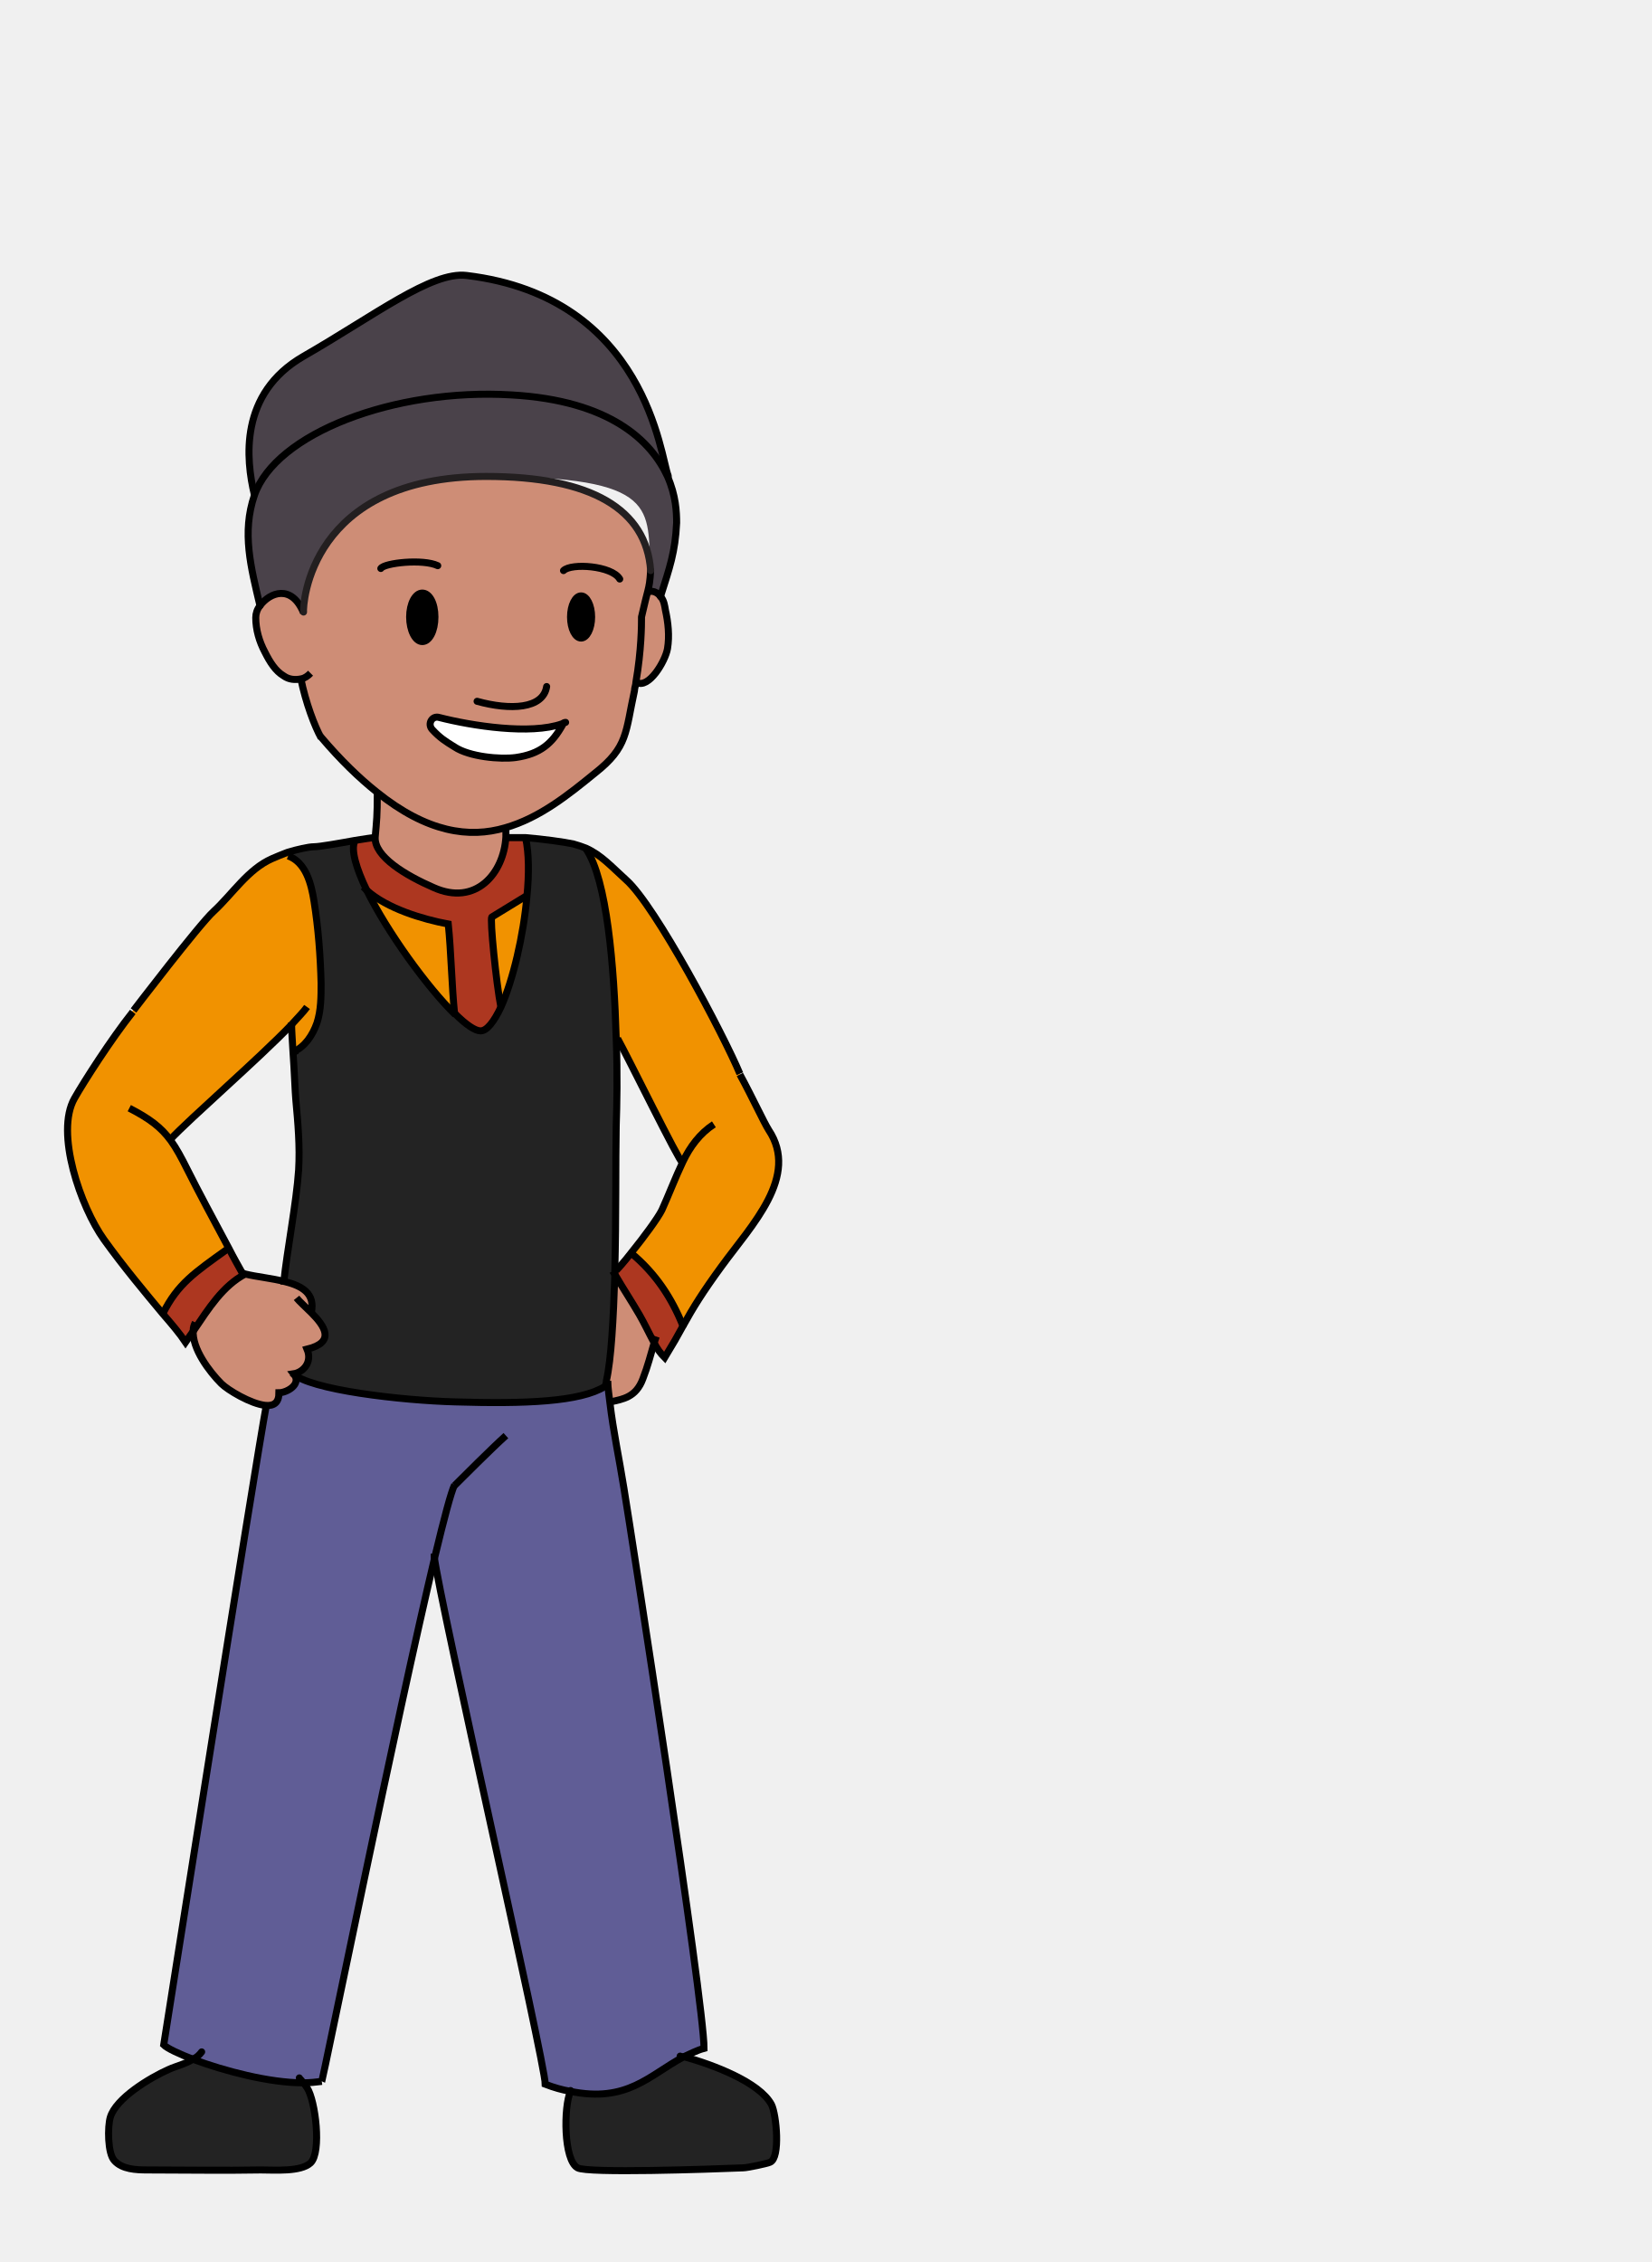
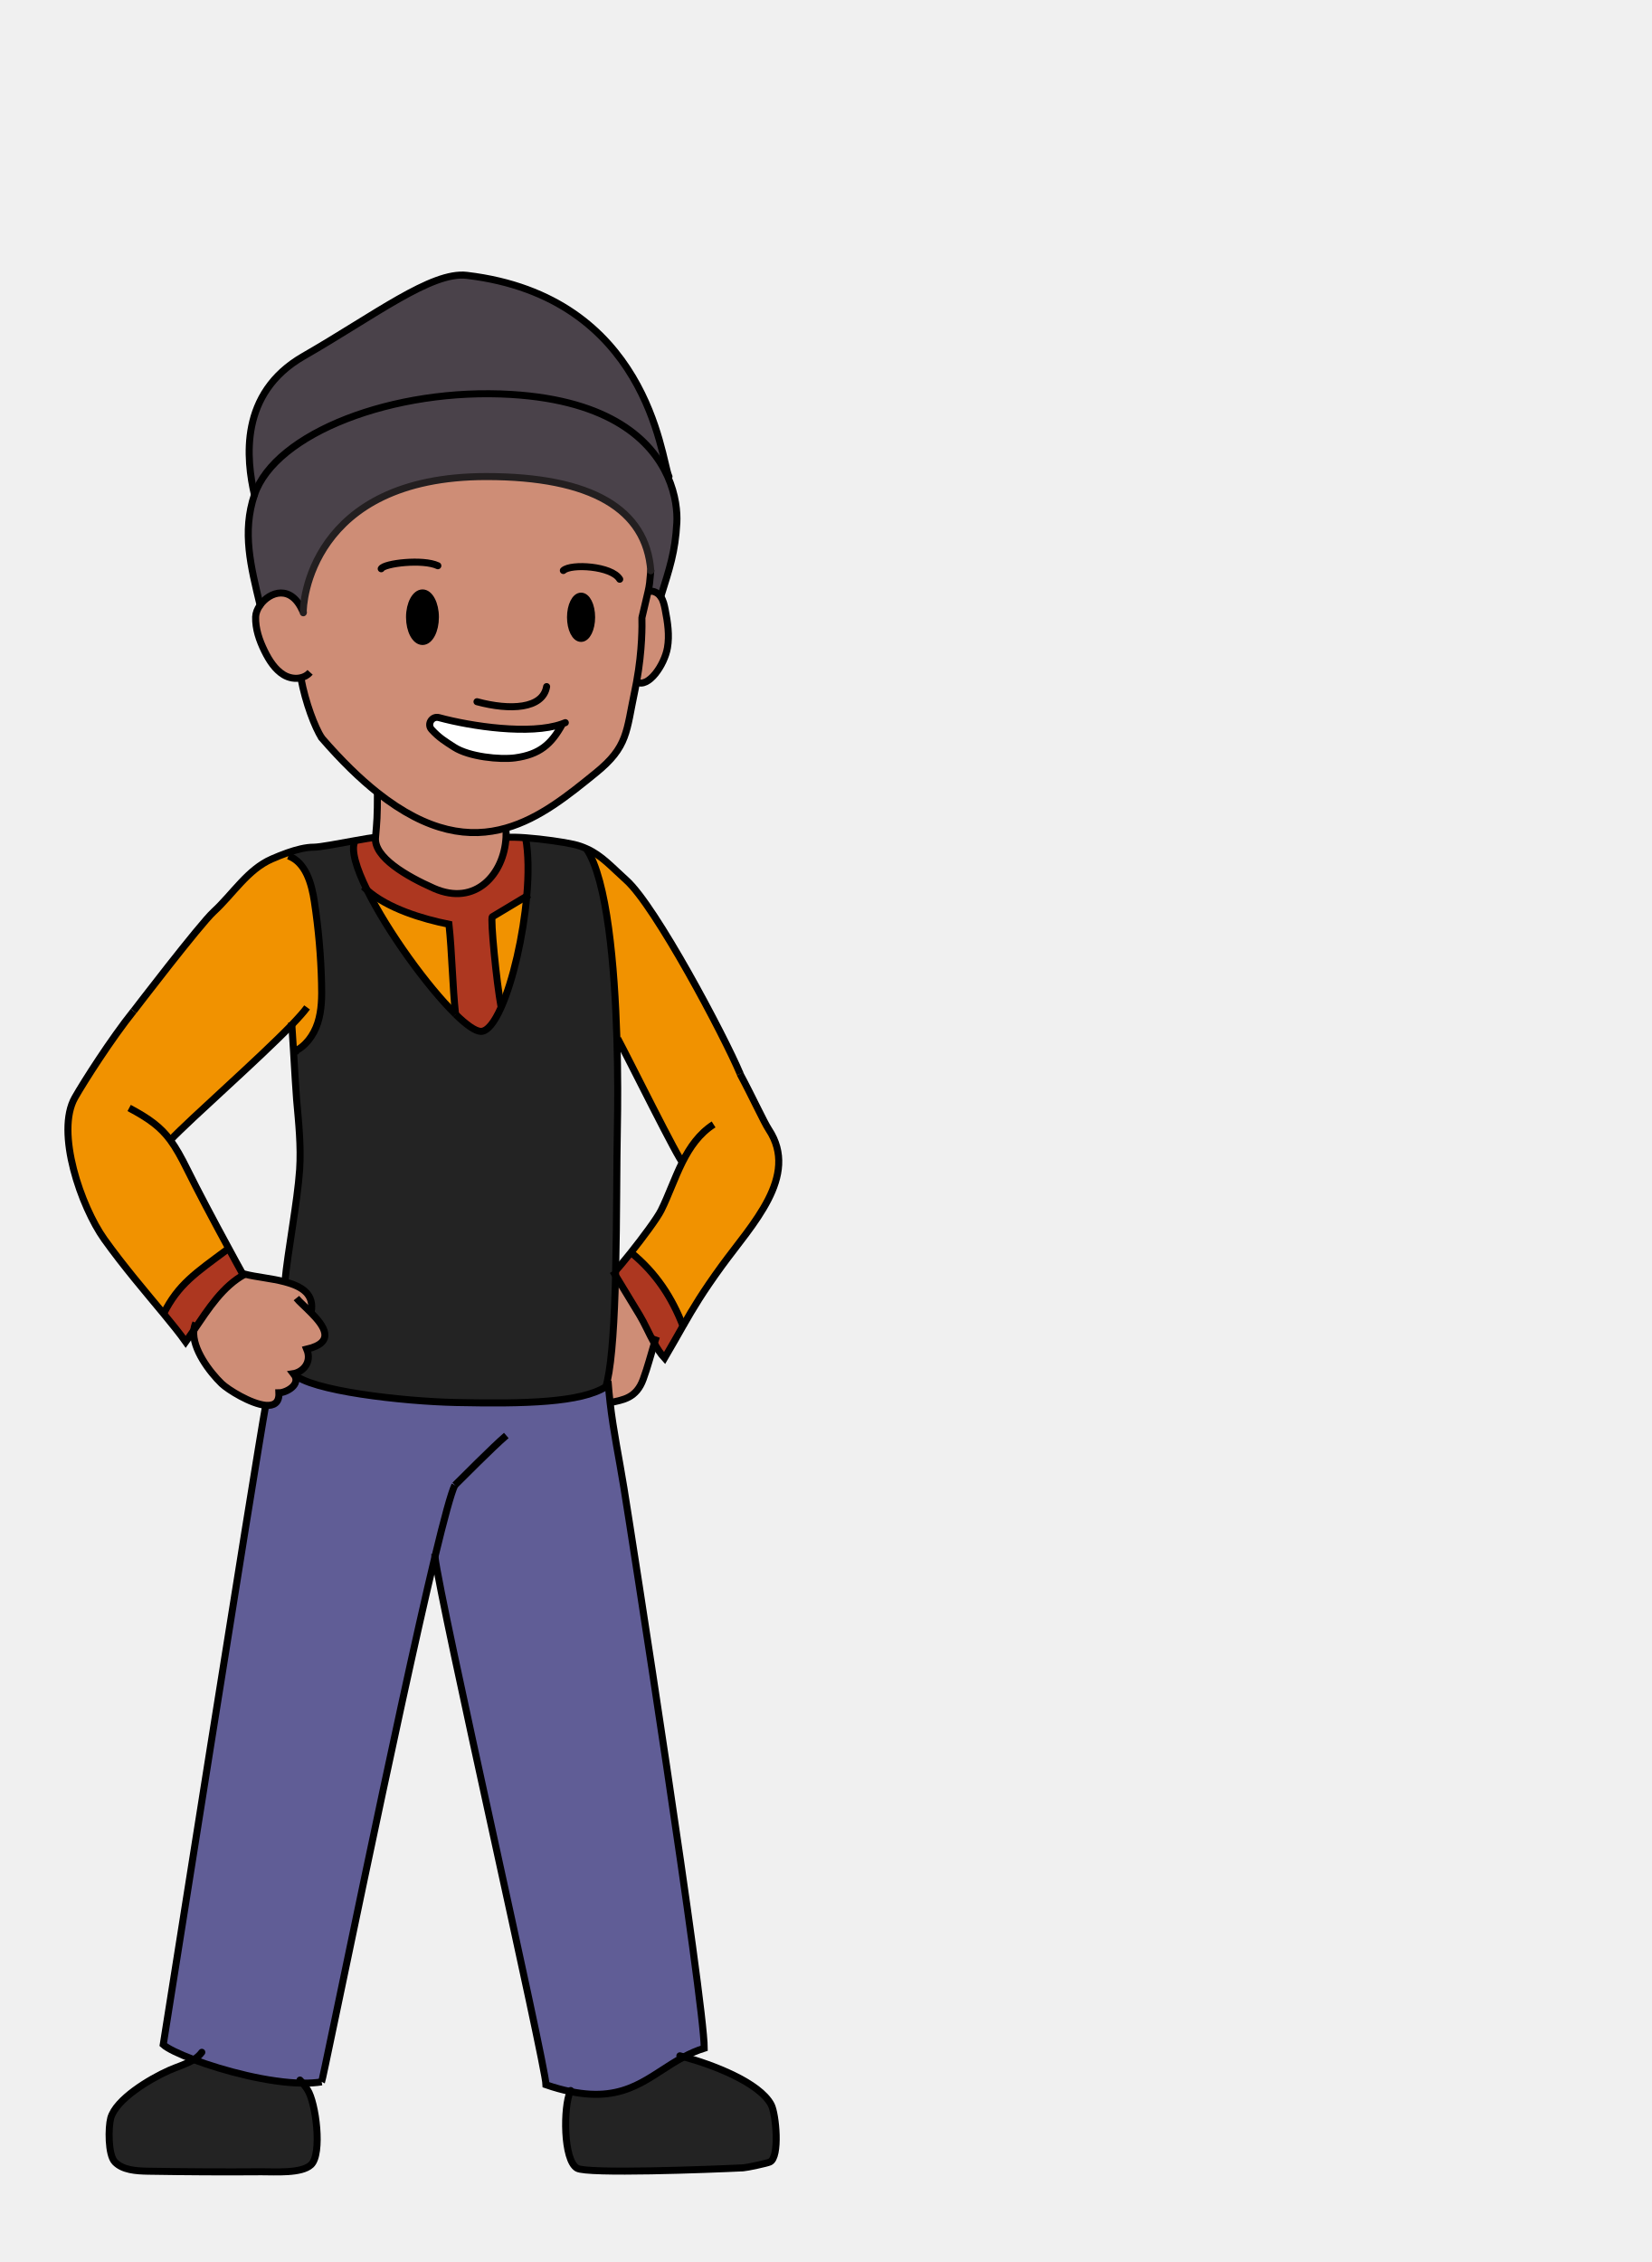
- <svg xmlns="http://www.w3.org/2000/svg" id="asia" width="235" height="321.9" viewBox="0 0 235 321.9">
+ <svg xmlns="http://www.w3.org/2000/svg" id="asia" width="235" height="321.87" viewBox="0 0 235 321.87">
  <defs>
-     <style>.cls-1{stroke:#231f20;}.cls-1,.cls-2{stroke-linecap:round;stroke-linejoin:round;}.cls-1,.cls-2,.cls-3{fill:none;}.cls-2,.cls-3{stroke:#000;}.cls-3{stroke-miterlimit:10;}.cls-4,.cls-5,.cls-6,.cls-7,.cls-8,.cls-9,.cls-10,.cls-11{stroke-width:0px;}.cls-5{fill:#605d96;}.cls-6{fill:#4a424a;}.cls-7{fill:#232323;}.cls-8{fill:#ad3720;}.cls-9{fill:#ce8d76;}.cls-10{fill:#fff;}.cls-11{fill:#f19200;}</style>
+     <style>.cls-1,.cls-2{stroke:#000;}.cls-1,.cls-2,.cls-3{fill:none;}.cls-1,.cls-3{stroke-linecap:round;stroke-linejoin:round;}.cls-4{fill:#4a424a;}.cls-4,.cls-5,.cls-6,.cls-7,.cls-8,.cls-9,.cls-10,.cls-11{stroke-width:0px;}.cls-5{fill:#605d96;}.cls-6{fill:#ce8d76;}.cls-7{fill:#000;}.cls-8{fill:#232323;}.cls-2{stroke-miterlimit:10;}.cls-9{fill:#f19200;}.cls-10{fill:#ad3720;}.cls-3{stroke:#231f20;}.cls-11{fill:#fff;}</style>
  </defs>
-   <path class="cls-9" d="M86.4,196.5h0c0,1.1.2,2.1.3,3.1h.2c1.7-.4,3.6-.6,4.6-3.3.6-1.8,1-3.4,1.6-5.1-.7-1.3-1.4-2.8-2.1-4-1.1-1.9-2.3-3.7-3.4-5.6-.2,6.2-.5,11.9-1.2,15Z" />
-   <path class="cls-5" d="M81.1,297.6c8.2,1.7,11.3-2.3,16.2-4.9.9-.5,1.9-.9,2.9-1.2,0-6.6-10.4-73.6-11.4-79.7-.7-4.3-1.5-7.9-2-12.2-.1-1-.2-2-.3-3.1h0c0,.3-.1.6-.2.8-3.5,2.2-11.4,2.5-21.3,2.2-7.6-.2-20.8-1.7-23.2-4.1,1.2,1.5-1,2.7-2.1,2.7,0,1.4-.7,1.9-1.9,1.8-1.5,7.9-14.6,91-14.6,91,.6.5,2.2,1.3,4.3,2.1,4.3,1.6,10.7,3.3,15.5,3.3,1,0,1.9,0,2.7-.2.2-.5,10.7-52,16.1-74.7.8,6.6,15.7,72.1,15.8,75.1,1.2.4,2.4.7,3.5,1Z" />
-   <path class="cls-9" d="M80,103h0c-1.5,2.8-3.2,4.3-6.7,4.8-2.2.3-6.5-.2-8.7-1.5-1.3-.8-2.1-1.3-3.2-2.5-.7-.8,0-2,1-1.7,4.7,1.3,13,2.5,17.5.9ZM37,86.1c-.4.5-.6,1.1-.6,1.7,0,1.7.5,3.4,1.3,4.9.7,1.4,1.5,2.7,2.7,3.4.7.5,1.6.6,2.5.4h0c.7,3.6,2,7,2.9,8.6,2.8,3.2,5.4,5.8,7.9,7.8,7.2,5.7,13.2,6.5,18.3,5.1,4.8-1.4,9-4.8,12.8-7.8,4.7-3.8,4.4-5.9,5.6-11.7,0-.4.2-.8.2-1.2.8-4.6.8-8.3.8-9,0,0,0-.2,0-.3.5-2,.7-2.9.9-3.7.2-.8.2-1.4.4-2.9-.6-8.7-8.4-13.4-23.4-13.4-25.2,0-26.1,18.3-26,19.3,0,0,0,0,0,0,0,0,0,0,0,0-1.7-4.1-4.8-2.9-6.2-1ZM58.3,87.8c0-1.9.8-3.4,1.8-3.4s1.8,1.5,1.8,3.4-.8,3.5-1.8,3.5-1.8-1.5-1.8-3.5ZM81.2,87.8c0-1.7.7-3,1.5-3s1.5,1.3,1.5,3-.7,3-1.5,3-1.5-1.3-1.5-3Z" />
-   <path class="cls-7" d="M81.1,297.6c-1,2.2-1,9.8,1,10.9,1.4.8,18.7.2,23.6,0,.5,0,3.4-.6,3.8-.8,1.5-.6.9-6.8.2-8.2-1.7-3.2-8.4-5.7-12.4-6.8-4.9,2.6-8,6.6-16.2,4.9Z" />
-   <path class="cls-11" d="M24.2,162.2c2.9-3.1,12.6-11.5,17.3-16.4,0,.7.1,2.2.2,3.9,1.7-.7,2.9-2.4,3.4-4.1.6-1.8.6-3.8.6-5.7,0-3.9-.4-7.7-1-11.6-.4-2.6-1.2-5.6-3.7-6.5l-.2-.5c-.8.3-1.5.6-2.2.9-3.4,1.5-5.6,5-8.3,7.5-2,1.8-11.4,14.1-11.4,14.1-3.2,4-7,10-8.3,12.3-2.8,4.9.9,15.5,4.2,20.1,2.8,3.9,5.9,7.6,8.4,10.6,2.1-4.2,4.5-5.8,9.1-9.1h.2c-2.2-4.2-4.5-8.6-5.9-11.4-.9-1.8-1.6-3.1-2.4-4.2Z" />
-   <path class="cls-7" d="M15.8,301.4c-.4,1.3-.4,5.2.6,6.2,1.1,1.2,3,1.3,4.7,1.3,5.4,0,10.8.1,16.1,0,2,0,5.7.3,7.1-1,1.6-1.5.7-8.9-.5-10.7-.2-.3-.4-.6-.7-.9-4.8,0-11.2-1.7-15.5-3.3-1,.7-2.4,1-3.5,1.5-2.7,1.2-7.5,4.1-8.3,6.8Z" />
-   <path class="cls-8" d="M27.6,189.3c2.1-3,4.1-6.3,7.3-8-.1,0-.3,0-.4-.1-.6-1.1-1.3-2.3-1.9-3.5h-.2c-4.5,3.5-6.9,5-9.1,9.2,1.2,1.5,2.3,2.9,3.2,4,.4-.5.8-1.1,1.2-1.7Z" />
-   <path class="cls-9" d="M44.3,186.8c.6-2.7-1.3-3.8-3.7-4.4-1.9-.5-4.1-.7-5.7-1.1-3.2,1.7-5.2,4.9-7.3,8-.2,2.6,2.3,5.9,4,7.6.9.9,4.2,2.9,6.3,3.1,1.1,0,1.9-.3,1.9-1.8,1,0,3.3-1.2,2.1-2.7,1.2-.2,2.7-1.5,1.9-3.5,4.2-1,2.5-3.3.6-5.2Z" />
-   <path class="cls-6" d="M36.2,70.4c-1.8,5.3-.5,10.2.8,15.7,1.3-1.9,4.5-3.1,6.2,1,0-1,.9-19.3,26-19.3s22.8,4.7,23.4,13.4c-.1,1.6-.2,2.1-.4,2.9h.1c.6-.1,1.3.2,1.7.8,1.3-4.1,2.1-6.3,2.3-10.5,0-1.5-.1-3.9-1.3-6.6-2.3-5-8.1-10.8-22.2-11.6-16.7-1-33.6,5.5-36.6,14.3Z" />
-   <path class="cls-6" d="M43.2,50.7c-9.2,5.3-8.1,14.7-7,19.7,2.9-8.8,19.8-15.3,36.6-14.3,14.2.9,20,6.6,22.2,11.6h.1c-1.1-2.6-3-25.5-28.7-28.6-5-.6-13.2,5.7-23.2,11.5Z" />
-   <path class="cls-7" d="M87.6,180.8c.2-7.4.1-15.4.2-20.6,0-2.9,0-7.4,0-12.4-.3-10.3-1.4-22.6-4.3-27-.5-.3-1.1-.5-1.8-.6-1.4-.3-4.4-.8-6.8-.9h0c.4,2.3.4,5.2.2,8.3-.5,5.7-2,12.1-3.7,15.8-.9,2.1-1.9,3.4-2.9,3.4-.8,0-2.1-.9-3.6-2.4h0c-4-3.9-9.6-11.7-12.6-17.7-1.6-3.1-2.3-5.7-1.7-7h0c-2.2.3-5,.9-5.8.9s-2.5.4-3.8.8l.2.5c2.5.9,3.3,3.9,3.7,6.5.6,3.8.9,7.7,1,11.6,0,1.9,0,3.9-.6,5.7-.6,1.7-1.7,3.4-3.4,4.1h0c.2,2.7.3,5.8.4,6.8.3,3.3.6,6.6.4,10-.3,4.6-1.7,11.8-2.1,15.9,2.4.6,4.3,1.7,3.7,4.4,1.9,1.9,3.5,4.2-.6,5.2.8,1.9-.6,3.3-1.9,3.5,2.3,2.4,15.6,3.9,23.2,4.1,9.9.2,17.8,0,21.3-2.2,0-.3.1-.5.2-.8.7-3.1,1-8.8,1.2-15,0-.2,0-.5,0-.7Z" />
-   <path class="cls-9" d="M43.2,87.2s0,0,0,0c0,0,0,0,0,0Z" />
-   <path class="cls-8" d="M50.5,119.7c-.6,1.2.2,3.9,1.7,7,2.9,2.6,7.9,4.1,11.6,4.8.4,3.9.5,8.9.9,12.8h0c1.5,1.5,2.8,2.4,3.6,2.4.9,0,1.9-1.3,2.9-3.4-.7-3.6-1.6-12.7-1.3-12.9,1.6-1,3.3-2,4.9-3,.3-3.1.3-6-.2-8.3h0c-1.1,0-2.2-.1-2.8,0-.3,5.2-4.3,9.9-10.3,7.2-3.9-1.7-8.5-4.4-8.3-7.2-.5,0-1.6.2-2.9.4h0Z" />
-   <path class="cls-9" d="M72,119.2c0-.4,0-.9,0-1.3-5.1,1.5-11.1.7-18.3-5.1,0,3.5,0,4.1-.3,6.4-.3,2.8,4.4,5.5,8.3,7.2,6,2.6,10-2.1,10.3-7.2Z" />
-   <path class="cls-11" d="M63.9,131.5c-3.8-.7-8.7-2.3-11.6-4.8,2.9,5.9,8.6,13.8,12.6,17.7-.4-3.9-.5-8.9-.9-12.8Z" />
-   <path class="cls-4" d="M60.1,84.4c-1,0-1.8,1.5-1.8,3.4s.8,3.5,1.8,3.5,1.8-1.5,1.8-3.5-.8-3.4-1.8-3.4Z" />
-   <path class="cls-10" d="M62.5,102.1c-1-.3-1.7.9-1,1.7,1.1,1.2,1.9,1.7,3.2,2.5,2.1,1.4,6.5,1.8,8.7,1.5,3.5-.5,5.2-2,6.7-4.7h0c-4.5,1.5-12.8.2-17.5-1Z" />
-   <path class="cls-11" d="M70.1,130.5c-.3.2.6,9.3,1.3,12.9,1.7-3.8,3.2-10.1,3.7-15.8-1.6,1-3.3,2-4.9,3Z" />
-   <path class="cls-4" d="M82.7,84.8c-.8,0-1.5,1.3-1.5,3s.7,3,1.5,3,1.5-1.3,1.5-3-.7-3-1.5-3Z" />
-   <path class="cls-11" d="M97.1,165.3c-1.1,2.3-2,4.7-3,6.9-.6,1.2-2.6,3.9-4.3,6h0c3.5,2.9,5.8,6.4,7.4,10.5,1.5-2.7,2.8-4.8,5.5-8.5,4.3-5.9,11.1-12.8,6.7-19.4-.7-1.1-2.3-4.6-4.1-7.9-2.3-5.4-12.1-23.8-16.2-27.6-2.1-1.8-3.5-3.5-5.7-4.5,3,4.4,4,16.7,4.3,27h.1c1.4,2.5,8.9,17.8,9.2,17.5Z" />
-   <path class="cls-8" d="M93.1,191.1c.4.8.9,1.5,1.5,2.1,1.1-1.8,1.9-3.2,2.6-4.5-1.6-4.1-3.8-7.5-7.4-10.4h0c-1,1.2-1.9,2.3-2.2,2.5,0,.2,0,.5,0,.7,1.1,1.9,2.3,3.7,3.4,5.6.7,1.2,1.4,2.7,2.1,4Z" />
-   <path class="cls-9" d="M90.6,97c1.7,1,4-2.4,4.4-4.8s0-3.7-.3-5.5c-.1-.6-.3-1.3-.6-1.8-.4-.5-1-.9-1.7-.8h-.1c-.2.7-.4,1.6-.9,3.6,0,0,0,.2,0,.3,0,.7,0,4.4-.8,9Z" />
-   <path class="cls-3" d="M72,117.8c0,.4,0,.9,0,1.3-.3,5.2-4.3,9.9-10.3,7.2-3.9-1.7-8.5-4.4-8.3-7.2.2-2.3.3-2.9.3-6.4" />
-   <path class="cls-3" d="M72,119.2h0c.6,0,1.7,0,2.8,0,2.4.2,5.4.6,6.8.9.7.2,1.3.4,1.8.6,2.2,1,3.6,2.6,5.7,4.5,4.2,3.7,13.9,22.1,16.2,27.6" />
-   <path class="cls-3" d="M24.2,162.2c2.9-3.1,12.6-11.5,17.3-16.4.9-1,1.7-1.8,2.2-2.5" />
-   <path class="cls-3" d="M53.4,119.2c-.5,0-1.6.2-2.9.4-2.2.4-5,.9-5.8.9s-2.5.4-3.8.8c-.8.3-1.5.6-2.2.9-3.4,1.5-5.6,5-8.3,7.5-2,1.8-11.4,14.1-11.4,14.1" />
-   <path class="cls-3" d="M83.4,120.8c3,4.4,4,16.7,4.3,27,.2,5,.1,9.5,0,12.4-.1,5.1,0,13.2-.2,20.6,0,.2,0,.5,0,.7-.2,6.2-.5,11.9-1.2,15,0,.3-.1.6-.2.8-3.5,2.2-11.4,2.5-21.3,2.2-7.6-.2-20.8-1.7-23.2-4.1" />
-   <path class="cls-3" d="M41.5,145.5c0,0,0,.2,0,.3,0,.7.1,2.2.2,3.9h0c.2,2.7.3,5.8.4,6.8.3,3.3.6,6.6.4,10-.3,4.6-1.7,11.8-2.1,15.9,0,.1,0,.2,0,.4" />
-   <path class="cls-3" d="M93.4,190.2c-.1.3-.2.6-.3.9-.5,1.7-.9,3.3-1.6,5.1-1,2.7-2.9,2.9-4.6,3.3" />
-   <path class="cls-3" d="M87.2,180.9c.1.2.3.4.4.6,1.1,1.9,2.3,3.7,3.4,5.6.7,1.2,1.4,2.7,2.1,4,.4.8.9,1.5,1.5,2.1,1.1-1.8,1.9-3.2,2.6-4.5,1.5-2.7,2.8-4.8,5.5-8.5,4.3-5.9,11.1-12.8,6.7-19.4-.7-1.1-2.3-4.6-4.1-7.9" />
-   <path class="cls-3" d="M87.9,147.8c1.4,2.5,8.9,17.8,9.2,17.6" />
-   <path class="cls-3" d="M101.6,160c-2,1.3-3.4,3.2-4.4,5.3h0c-1.1,2.3-2,4.7-3,6.9-.6,1.2-2.6,3.9-4.3,6-1,1.3-1.9,2.3-2.2,2.6h0" />
-   <path class="cls-3" d="M34.9,181.3s0,0,0,0c-3.2,1.7-5.2,4.9-7.3,8-.4.6-.8,1.1-1.2,1.7-.8-1.2-1.9-2.5-3.2-4-2.5-3-5.6-6.7-8.4-10.6-3.3-4.6-7-15.2-4.2-20.1,1.3-2.3,5.2-8.4,8.3-12.3" />
-   <path class="cls-3" d="M34.5,181.2c-.6-1.1-1.3-2.3-1.9-3.5-2.2-4.1-4.5-8.4-5.9-11.2-.9-1.8-1.6-3.1-2.4-4.2-1.4-1.9-3-3.1-5.9-4.6" />
-   <path class="cls-3" d="M42.2,184.7c.4.5,1.3,1.3,2.1,2.1,1.9,1.9,3.5,4.2-.6,5.2.8,1.9-.6,3.3-1.9,3.5,1.2,1.5-1,2.7-2.1,2.7,0,1.4-.7,1.9-1.9,1.8-2.1-.2-5.4-2.2-6.3-3.1-1.7-1.7-4.2-5-4-7.6,0-.4.1-.7.3-1.1" />
-   <path class="cls-3" d="M34.5,181.2c.1,0,.2,0,.4.1,1.6.4,3.8.6,5.7,1.1,2.4.6,4.3,1.7,3.7,4.4,0,0,0,0,0,0" />
-   <path class="cls-3" d="M86.5,196.5c0,1.1.2,2.1.3,3.1.5,4.2,1.3,7.8,2,12.2,1,6.1,11.4,73.1,11.4,79.7-1.1.3-2,.8-2.9,1.2-4.9,2.6-8,6.6-16.2,4.9-1.1-.2-2.2-.5-3.5-1,0-3-15-68.5-15.8-75.1,0-.2,0-.3,0-.4" />
-   <path class="cls-3" d="M45.8,296.2h0c-.8.1-1.7.2-2.7.2-4.8,0-11.2-1.7-15.5-3.3-2.1-.8-3.8-1.6-4.3-2.1,0,0,13.1-83.1,14.6-91h0v-.2" />
-   <path class="cls-3" d="M64.7,211.3c-.5,1-1.5,4.8-2.8,10.2-5.4,22.7-15.9,74.2-16.1,74.7" />
-   <path class="cls-3" d="M72,204.3c-2,1.8-6.2,6-7.3,7.1" />
-   <path class="cls-2" d="M28.7,292c-.3.4-.7.8-1.2,1-1,.7-2.4,1-3.5,1.5-2.7,1.2-7.5,4.1-8.3,6.8-.4,1.3-.4,5.2.6,6.2,1.1,1.2,3,1.3,4.7,1.3,5.4,0,10.8.1,16.1,0,2,0,5.7.3,7.1-1,1.6-1.5.7-8.9-.5-10.7-.2-.3-.4-.6-.7-.9-.1-.2-.3-.3-.4-.5" />
-   <path class="cls-2" d="M81.2,297.5s0,0,0,.1c-1,2.2-1,9.8,1,10.9,1.4.8,18.7.2,23.6,0,.5,0,3.4-.6,3.8-.8,1.5-.6.9-6.8.2-8.2-1.7-3.2-8.4-5.7-12.4-6.8-.2,0-.4,0-.6-.1" />
-   <path class="cls-2" d="M92.6,81.2c-.1,1.6-.2,2.1-.4,2.9-.2.7-.4,1.6-.9,3.7,0,0,0,.2,0,.3,0,.7,0,4.4-.8,9,0,.4-.2.8-.2,1.2-1.3,5.9-.9,8-5.6,11.7-3.8,3.1-7.9,6.4-12.8,7.8-5.1,1.5-11.1.7-18.3-5.1-2.5-2-5.1-4.5-7.9-7.8" />
-   <path class="cls-2" d="M88.2,82.4c-1.1-1.9-6.9-2.3-8-1.2" />
-   <path class="cls-2" d="M62.3,80.5c-2.1-1-7.6-.4-8.1.4" />
-   <path class="cls-2" d="M81.2,87.8c0,1.7.7,3,1.5,3s1.5-1.3,1.5-3-.7-3-1.5-3-1.5,1.3-1.5,3Z" />
-   <path class="cls-2" d="M58.3,87.8c0,1.9.8,3.5,1.8,3.5s1.8-1.5,1.8-3.5-.8-3.4-1.8-3.4-1.8,1.5-1.8,3.4Z" />
-   <path class="cls-2" d="M77.8,97.7c-.5,3.2-5.2,3.4-9.9,2.1" />
-   <path class="cls-2" d="M80.5,102.8c-.2,0-.3.1-.5.2h0c-4.5,1.6-12.8.3-17.5-.9-1-.3-1.7.9-1,1.7,1.1,1.2,1.9,1.7,3.2,2.5,2.1,1.4,6.5,1.8,8.7,1.5,3.5-.5,5.2-2,6.7-4.7" />
-   <path class="cls-3" d="M42.8,96.5c.7,3.5,2,6.9,2.9,8.5" />
-   <path class="cls-3" d="M43.2,87.2s0,0,0,0c-1.7-4.1-4.8-2.9-6.2-1-.4.5-.6,1.1-.6,1.7,0,1.7.5,3.4,1.3,4.9.7,1.4,1.5,2.7,2.7,3.4.7.5,1.6.6,2.5.4.5-.1.9-.4,1.3-.8" />
-   <path class="cls-3" d="M92.4,84.2c.6-.2,1.3.2,1.7.8.4.5.5,1.2.6,1.8.4,1.8.6,3.7.3,5.5s-2.7,5.8-4.4,4.8" />
-   <path class="cls-3" d="M64.8,144.3c1.5,1.5,2.8,2.4,3.6,2.4.9,0,1.9-1.3,2.9-3.4,1.7-3.8,3.2-10.1,3.7-15.8.3-3.1.3-6-.2-8.3" />
-   <path class="cls-3" d="M50.5,119.7c-.6,1.2.2,3.9,1.7,7,2.9,5.9,8.6,13.8,12.6,17.7" />
-   <path class="cls-3" d="M51.7,126.2c.2.2.3.3.5.5,2.9,2.6,7.9,4.1,11.6,4.8.4,3.9.5,8.9.9,12.8h0" />
-   <path class="cls-3" d="M75.3,127.3c-.1,0-.2.1-.4.2-1.6,1-3.3,2-4.9,3-.3.2.6,9.3,1.3,12.9" />
-   <path class="cls-3" d="M41,121.8c2.5.9,3.3,3.9,3.7,6.5.6,3.8.9,7.7,1,11.6,0,1.9,0,3.9-.6,5.7-.6,1.7-1.7,3.4-3.4,4.1,0,0-.1,0-.2,0,0,0,.1,0,.2,0,.2,0,.4-.1.6-.2" />
-   <path class="cls-3" d="M23.2,187.1c0,0,0-.1,0-.2,2.1-4.2,4.5-5.8,9.1-9.1" />
-   <path class="cls-3" d="M89.8,178.3c3.5,2.9,5.8,6.4,7.4,10.4,0,0,0,.1,0,.2" />
-   <path class="cls-1" d="M92.6,81.2c-.6-8.7-8.4-13.4-23.4-13.4-25.2,0-26.1,18.3-26,19.3,0,0,0,0,0,0" />
-   <path class="cls-2" d="M94,84.9c1.3-4.1,2.1-6.3,2.3-10.5,0-1.5-.1-3.9-1.3-6.6-2.3-5-8.1-10.8-22.2-11.6-16.7-1-33.6,5.5-36.6,14.3-1.8,5.3-.5,10.2.8,15.7h0" />
-   <path class="cls-2" d="M36.2,70.4c-1.2-5-2.2-14.4,7-19.7,10.1-5.8,18.2-12.1,23.2-11.5,25.7,3.1,27.6,26,28.7,28.5,0,0,0,0,0,.1" />
+   <path class="cls-9" d="M24.24,162.24c2.94-3.1,12.58-11.54,17.3-16.43.05.74.15,2.23.25,3.87,1.68-.72,2.86-2.36,3.43-4.1.59-1.82.61-3.76.55-5.67-.09-3.88-.44-7.75-1.02-11.59-.4-2.6-1.24-5.61-3.7-6.52l-.15-.45c-.8.28-1.55.59-2.19.87-3.44,1.48-5.55,4.99-8.29,7.51-1.99,1.83-11.4,14.14-11.4,14.14-3.17,3.96-7.02,9.99-8.34,12.31-2.81,4.94.9,15.54,4.17,20.14,2.8,3.93,5.93,7.58,8.45,10.61,2.12-4.21,4.55-5.78,9.05-9.13l.24-.12c-2.22-4.08-4.52-8.43-5.9-11.23-.88-1.78-1.62-3.11-2.43-4.21Z" />
+   <path class="cls-8" d="M15.76,301.39c-.36,1.32-.4,5.22.59,6.25,1.11,1.15,3.01,1.28,4.71,1.31,5.38.09,10.75.12,16.13.08,1.95-.01,5.72.28,7.07-.99,1.64-1.54.7-8.86-.51-10.7-.22-.34-.44-.64-.67-.91-4.82-.05-11.24-1.74-15.51-3.35-1.04.65-2.37,1.02-3.53,1.54-2.74,1.22-7.54,4.1-8.28,6.78Z" />
+   <path class="cls-10" d="M27.58,189.29c2.07-3.04,4.12-6.29,7.29-7.99-.13-.04-.26-.07-.38-.11-.61-1.11-1.27-2.3-1.92-3.52l-.24.12c-4.51,3.35-6.94,4.92-9.05,9.13,1.24,1.5,2.33,2.85,3.15,4.01.39-.54.77-1.09,1.15-1.65Z" />
+   <path class="cls-5" d="M43.08,296.42c.97.01,1.88-.04,2.7-.18.24-.49,10.68-52.04,16.12-74.7.78,6.65,15.73,72.15,15.8,75.12,1.24.42,2.39.74,3.45.96,8.19,1.68,11.26-2.33,16.15-4.92.9-.47,1.86-.9,2.92-1.24,0-6.62-10.43-73.61-11.43-79.73-.7-4.34-1.48-7.92-1.97-12.15-.12-.98-.21-1.99-.29-3.05l-.09-.02c-.06.3-.14.57-.21.83-3.54,2.24-11.42,2.45-21.3,2.24-7.59-.16-20.84-1.66-23.17-4.1,1.23,1.53-1.04,2.73-2.07,2.73.07,1.44-.73,1.87-1.87,1.78-1.46,7.91-14.58,90.97-14.58,90.97.58.55,2.19,1.32,4.34,2.13,4.27,1.61,10.69,3.3,15.51,3.35Z" />
+   <path class="cls-6" d="M44.26,186.8c.57-2.66-1.32-3.78-3.72-4.41-1.9-.5-4.12-.69-5.67-1.09-3.17,1.7-5.22,4.95-7.29,7.99-.25,2.63,2.25,5.93,3.96,7.58.91.88,4.16,2.91,6.28,3.09,1.14.09,1.94-.34,1.87-1.78,1.03,0,3.3-1.2,2.07-2.73,1.24-.2,2.7-1.54,1.89-3.48,4.16-.97,2.49-3.3.62-5.18Z" />
+   <path class="cls-4" d="M36.21,70.41c-1.79,5.33-.51,10.21.8,15.7,1.33-1.9,4.48-3.05,6.15,1.04-.08-1.03.87-19.34,26.04-19.34,14.99,0,22.79,4.67,23.41,13.41-.13,1.56-.19,2.12-.38,2.93l.14.02c.63-.16,1.29.22,1.66.75,1.26-4.06,2.06-6.34,2.29-10.54.08-1.45-.12-3.94-1.32-6.61-2.27-5.04-8.08-10.77-22.23-11.63-16.74-1.02-33.62,5.52-36.56,14.27Z" />
+   <path class="cls-4" d="M43.18,50.69c-9.2,5.28-8.13,14.7-6.98,19.72,2.94-8.75,19.82-15.29,36.56-14.27,14.15.86,19.97,6.59,22.23,11.63l.14-.06c-1.09-2.55-3.01-25.46-28.72-28.52-5.01-.59-13.18,5.73-23.24,11.51Z" />
+   <path class="cls-6" d="M79.96,103.03l.04.11c-1.52,2.74-3.16,4.23-6.68,4.71-2.18.29-6.54-.15-8.67-1.52-1.31-.84-2.15-1.34-3.21-2.51-.7-.76.04-1.96,1.04-1.7,4.65,1.25,12.99,2.5,17.49.91ZM37,86.1c-.38.53-.61,1.12-.63,1.66-.05,1.71.53,3.36,1.26,4.85.67,1.37,1.52,2.67,2.72,3.4.74.45,1.65.62,2.45.42l.02.09c.66,3.52,1.97,6.93,2.95,8.48,2.81,3.25,5.44,5.8,7.92,7.77,7.23,5.74,13.17,6.52,18.29,5.05,4.84-1.38,8.96-4.76,12.75-7.82,4.67-3.76,4.35-5.89,5.6-11.75.09-.42.17-.83.24-1.23.84-4.58.78-8.25.76-8.96,0-.09,0-.18.02-.26.46-2.02.71-2.95.86-3.66.18-.81.25-1.37.38-2.93-.63-8.75-8.42-13.41-23.41-13.41-25.18,0-26.13,18.32-26.04,19.34,0,.01,0,.02.01.03,0,.04-.01.02-.01-.03-1.67-4.1-4.82-2.94-6.15-1.04ZM58.28,87.82c0-1.9.83-3.45,1.85-3.45s1.83,1.55,1.83,3.45-.82,3.46-1.83,3.46-1.85-1.55-1.85-3.46ZM81.19,87.83c0-1.65.67-3,1.5-3s1.5,1.35,1.5,3-.67,3.01-1.5,3.01-1.5-1.34-1.5-3.01Z" />
+   <path class="cls-8" d="M41.78,149.7c.16,2.67.34,5.76.43,6.77.29,3.28.65,6.61.43,9.97-.31,4.6-1.72,11.79-2.09,15.95,2.39.63,4.28,1.75,3.72,4.41,1.87,1.88,3.54,4.21-.62,5.18.81,1.94-.64,3.28-1.89,3.48,2.34,2.44,15.58,3.94,23.17,4.1,9.87.21,17.76,0,21.3-2.24.08-.25.15-.53.21-.83.69-3.08,1.01-8.78,1.17-14.99,0-.23,0-.46.01-.7.18-7.4.14-15.42.25-20.56.06-2.91.08-7.44-.07-12.45-.31-10.3-1.36-22.64-4.35-27.04-.54-.25-1.14-.46-1.81-.61-1.42-.33-4.42-.76-6.84-.94h0c.42,2.26.44,5.19.16,8.3-.5,5.73-1.96,12.06-3.65,15.84-.93,2.1-1.93,3.42-2.88,3.41-.78-.01-2.06-.93-3.6-2.43h0c-3.98-3.9-9.64-11.72-12.58-17.66-1.55-3.14-2.35-5.75-1.74-6.99v-.06c-2.24.4-4.97.93-5.85.93-1.18,0-2.53.36-3.78.8l.15.45c2.47.91,3.31,3.93,3.7,6.52.58,3.84.93,7.71,1.02,11.59.05,1.91.04,3.86-.55,5.67-.57,1.75-1.75,3.38-3.43,4.1v.02Z" />
+   <path class="cls-6" d="M43.17,87.18s0-.02-.01-.03c0,.05,0,.06.01.03Z" />
+   <path class="cls-10" d="M50.51,119.68c-.61,1.24.19,3.86,1.74,6.99,2.93,2.6,7.89,4.1,11.64,4.85.43,3.94.51,8.87.94,12.81h0c1.53,1.51,2.81,2.42,3.6,2.43.94.01,1.95-1.31,2.88-3.41-.68-3.63-1.55-12.71-1.26-12.88,1.64-.99,3.27-1.98,4.91-2.95.28-3.11.26-6.04-.16-8.29h0c-1.14-.09-2.16-.12-2.8-.05-.28,5.18-4.32,9.86-10.28,7.23-3.88-1.72-8.55-4.42-8.29-7.23-.51.02-1.64.21-2.93.45v.06Z" />
+   <path class="cls-6" d="M72.01,119.17c.02-.45.02-.9-.02-1.34-5.12,1.47-11.05.69-18.29-5.05,0,3.52-.07,4.05-.27,6.39-.25,2.81,4.42,5.52,8.29,7.23,5.96,2.63,10-2.05,10.28-7.23Z" />
+   <path class="cls-9" d="M63.89,131.52c-3.75-.74-8.71-2.25-11.64-4.85,2.94,5.94,8.6,13.76,12.58,17.65-.44-3.94-.51-8.87-.94-12.81Z" />
+   <path class="cls-7" d="M60.13,84.37c-1.01,0-1.85,1.55-1.85,3.45s.83,3.46,1.85,3.46,1.83-1.55,1.83-3.46-.82-3.45-1.83-3.45Z" />
+   <path class="cls-11" d="M62.47,102.11c-1-.26-1.73.94-1.04,1.7,1.07,1.17,1.91,1.67,3.21,2.51,2.13,1.37,6.49,1.81,8.67,1.52,3.53-.48,5.16-1.98,6.68-4.71l-.04-.11c-4.5,1.58-12.84.34-17.49-.91Z" />
+   <path class="cls-9" d="M70.05,130.46c-.29.18.58,9.25,1.26,12.88,1.69-3.78,3.15-10.11,3.65-15.84-1.63.98-3.27,1.96-4.91,2.95Z" />
+   <path class="cls-8" d="M81.15,297.61c-.99,2.17-1.01,9.78.98,10.92,1.45.83,18.69.18,23.64-.06.47-.02,3.36-.64,3.78-.83,1.46-.64.89-6.83.19-8.16-1.68-3.17-8.41-5.72-12.44-6.8-4.9,2.59-7.96,6.61-16.15,4.92Z" />
+   <path class="cls-7" d="M82.68,84.83c-.83,0-1.5,1.35-1.5,3s.67,3.01,1.5,3.01,1.5-1.34,1.5-3.01-.67-3-1.5-3Z" />
+   <path class="cls-9" d="M97.12,165.34c-1.13,2.26-1.96,4.72-3.03,6.87-.58,1.17-2.64,3.92-4.3,6.01l.04.03c3.54,2.9,5.78,6.35,7.37,10.44,1.53-2.68,2.83-4.84,5.52-8.55,4.3-5.91,11.09-12.78,6.71-19.42-.72-1.1-2.31-4.6-4.11-7.95-2.27-5.42-12.05-23.85-16.21-27.56-2.06-1.85-3.46-3.49-5.66-4.47,2.98,4.4,4.03,16.73,4.35,27.04h.12c1.37,2.53,8.92,17.76,9.21,17.55Z" />
+   <path class="cls-6" d="M86.44,196.5l.09.02c.08,1.07.18,2.07.29,3.05h.16c1.66-.4,3.57-.58,4.56-3.33.65-1.78,1.04-3.37,1.58-5.11-.75-1.34-1.37-2.82-2.11-4.03-1.13-1.86-2.27-3.73-3.4-5.6-.16,6.21-.48,11.91-1.17,14.99Z" />
+   <path class="cls-10" d="M93.12,191.13c.43.78.9,1.51,1.46,2.12,1.06-1.8,1.86-3.24,2.61-4.55-1.59-4.09-3.83-7.55-7.37-10.44l-.04-.03c-1.01,1.27-1.87,2.29-2.17,2.58,0,.23-.01.46-.01.7,1.13,1.86,2.27,3.73,3.4,5.6.74,1.21,1.36,2.69,2.11,4.03Z" />
+   <path class="cls-6" d="M90.59,97.03c1.68.96,3.97-2.42,4.39-4.84.32-1.81.03-3.66-.32-5.46-.13-.63-.27-1.29-.63-1.82-.37-.53-1.03-.91-1.66-.75l-.14-.02c-.15.72-.4,1.65-.86,3.66-.02.09-.03.17-.02.26.02.7.08,4.38-.76,8.96Z" />
+   <path class="cls-2" d="M71.99,117.83c.04.45.04.9.02,1.34-.28,5.18-4.32,9.86-10.28,7.23-3.88-1.72-8.55-4.42-8.29-7.23.2-2.34.27-2.88.27-6.39" />
+   <path class="cls-2" d="M71.99,119.17h.02c.64-.07,1.65-.04,2.8.04,2.41.18,5.42.61,6.84.94.67.15,1.26.36,1.81.61,2.2.98,3.6,2.63,5.66,4.47,4.16,3.71,13.94,22.14,16.21,27.56" />
+   <path class="cls-2" d="M24.24,162.24c2.94-3.1,12.58-11.54,17.3-16.43.95-.99,1.7-1.83,2.16-2.46" />
+   <path class="cls-2" d="M53.43,119.17c-.51.02-1.64.21-2.93.45-2.23.4-4.96.93-5.83.93-1.18,0-2.53.36-3.78.8-.8.28-1.55.59-2.19.87-3.44,1.48-5.55,4.99-8.29,7.51-1.99,1.83-11.4,14.14-11.4,14.14" />
+   <path class="cls-2" d="M83.44,120.76c2.98,4.4,4.03,16.73,4.35,27.04.15,5.01.13,9.54.07,12.45-.11,5.15-.07,13.16-.25,20.56,0,.23-.01.46-.01.7-.16,6.21-.48,11.91-1.17,14.99-.06.3-.14.57-.21.83-3.54,2.24-11.42,2.45-21.3,2.24-7.59-.16-20.84-1.66-23.17-4.1" />
+   <path class="cls-2" d="M41.5,145.5c0,.08.02.19.03.31.05.74.15,2.23.25,3.87v.02c.16,2.67.34,5.76.43,6.77.29,3.28.65,6.61.43,9.97-.31,4.6-1.72,11.79-2.09,15.95-.02.12-.02.25-.04.37" />
+   <path class="cls-2" d="M93.42,190.19c-.11.32-.21.63-.3.94-.53,1.74-.93,3.34-1.58,5.11-.99,2.75-2.9,2.93-4.56,3.32" />
+   <path class="cls-2" d="M87.21,180.87c.13.21.25.42.39.63,1.13,1.86,2.27,3.73,3.4,5.6.74,1.21,1.36,2.69,2.11,4.03.43.78.9,1.51,1.46,2.12,1.06-1.8,1.86-3.24,2.61-4.55,1.53-2.68,2.83-4.84,5.52-8.55,4.3-5.91,11.09-12.78,6.71-19.42-.72-1.1-2.31-4.6-4.11-7.95" />
+   <path class="cls-2" d="M87.91,147.79c1.37,2.53,8.92,17.77,9.21,17.55" />
+   <path class="cls-2" d="M101.55,160c-2.04,1.31-3.37,3.24-4.43,5.34h0c-1.13,2.26-1.96,4.72-3.03,6.87-.58,1.17-2.64,3.92-4.3,6.01-1.01,1.27-1.87,2.29-2.17,2.58h0" />
+   <path class="cls-2" d="M34.95,181.26s-.05.03-.08.04c-3.17,1.7-5.22,4.95-7.29,7.99-.38.56-.76,1.11-1.15,1.65-.82-1.16-1.91-2.51-3.15-4.01-2.51-3.04-5.65-6.69-8.45-10.61-3.27-4.6-6.98-15.2-4.17-20.14,1.32-2.32,5.17-8.35,8.34-12.31" />
+   <path class="cls-2" d="M34.49,181.2c-.61-1.11-1.27-2.3-1.92-3.52-2.22-4.08-4.52-8.43-5.9-11.23-.88-1.78-1.62-3.11-2.43-4.21-1.38-1.86-2.98-3.05-5.86-4.58" />
+   <path class="cls-2" d="M42.18,184.71c.41.51,1.27,1.25,2.09,2.09,1.87,1.88,3.54,4.21-.62,5.18.81,1.94-.64,3.28-1.89,3.48,1.23,1.53-1.04,2.73-2.07,2.73.07,1.44-.73,1.87-1.87,1.78-2.11-.19-5.37-2.22-6.28-3.09-1.7-1.65-4.21-4.95-3.96-7.58.04-.37.12-.72.28-1.06" />
+   <path class="cls-2" d="M34.49,181.2c.12.04.25.07.38.11,1.56.4,3.78.59,5.67,1.09,2.39.63,4.28,1.75,3.72,4.41,0,.02,0,.04-.01.06" />
+   <path class="cls-2" d="M86.53,196.52c.08,1.07.18,2.07.29,3.05.49,4.23,1.27,7.81,1.97,12.15,1,6.13,11.43,73.11,11.43,79.73-1.06.33-2.02.76-2.92,1.24-4.9,2.59-7.96,6.61-16.15,4.92-1.06-.22-2.21-.53-3.45-.96-.08-2.97-15.02-68.47-15.8-75.12-.02-.18-.03-.31-.03-.4" />
+   <path class="cls-2" d="M45.78,296.24h0c-.81.13-1.72.19-2.7.18-4.82-.05-11.24-1.74-15.51-3.35-2.15-.81-3.75-1.59-4.34-2.13,0,0,13.13-83.05,14.58-90.97v-.21" />
+   <path class="cls-2" d="M64.73,211.33c-.51,1.01-1.53,4.78-2.84,10.21-5.43,22.65-15.88,74.2-16.12,74.7" />
+   <path class="cls-2" d="M72.05,204.26c-2.05,1.77-6.23,6.01-7.31,7.07" />
+   <path class="cls-1" d="M28.72,292.03c-.31.42-.7.76-1.15,1.04-1.04.65-2.37,1.02-3.53,1.54-2.74,1.22-7.54,4.1-8.28,6.78-.36,1.32-.4,5.22.59,6.25,1.11,1.15,3.01,1.28,4.71,1.31,5.38.09,10.75.12,16.13.08,1.95-.01,5.72.28,7.07-.99,1.64-1.54.7-8.86-.51-10.7-.22-.34-.44-.64-.67-.91-.12-.16-.26-.31-.39-.45" />
+   <path class="cls-1" d="M81.21,297.47s-.05.09-.06.14c-.99,2.17-1.01,9.78.98,10.92,1.45.83,18.69.18,23.64-.06.47-.02,3.36-.64,3.78-.83,1.46-.64.89-6.83.19-8.16-1.68-3.17-8.41-5.72-12.44-6.8-.19-.05-.38-.1-.55-.15" />
+   <path class="cls-1" d="M92.61,81.22c-.13,1.56-.19,2.12-.38,2.93-.15.72-.4,1.65-.86,3.66-.02.09-.03.17-.02.26.02.7.08,4.38-.76,8.96-.07.4-.15.81-.24,1.23-1.25,5.86-.94,7.98-5.6,11.75-3.79,3.07-7.91,6.45-12.75,7.82-5.12,1.47-11.05.69-18.29-5.05-2.48-1.97-5.11-4.52-7.92-7.77" />
+   <path class="cls-1" d="M88.19,82.42c-1.12-1.9-6.94-2.25-8.02-1.24" />
+   <path class="cls-1" d="M62.31,80.5c-2.11-1-7.64-.35-8.06.43" />
+   <path class="cls-1" d="M81.19,87.83c0,1.66.67,3.01,1.5,3.01s1.5-1.34,1.5-3.01-.67-3-1.5-3-1.5,1.35-1.5,3Z" />
+   <path class="cls-1" d="M58.28,87.82c0,1.91.83,3.46,1.85,3.46s1.83-1.55,1.83-3.46-.82-3.45-1.83-3.45-1.85,1.55-1.85,3.45Z" />
+   <path class="cls-1" d="M77.79,97.7c-.55,3.18-5.2,3.42-9.91,2.15" />
+   <path class="cls-1" d="M80.45,102.83c-.16.07-.32.13-.5.19h0c-4.5,1.59-12.84.35-17.49-.91-1-.26-1.73.94-1.04,1.7,1.07,1.17,1.91,1.67,3.21,2.51,2.13,1.37,6.49,1.81,8.67,1.52,3.53-.48,5.16-1.98,6.68-4.71" />
+   <path class="cls-2" d="M42.83,96.53c.66,3.52,1.97,6.93,2.95,8.48" />
+   <path class="cls-2" d="M43.17,87.18s0-.02-.01-.03c-1.67-4.1-4.82-2.94-6.15-1.04-.38.53-.61,1.12-.63,1.66-.05,1.71.53,3.36,1.26,4.85.67,1.37,1.52,2.67,2.72,3.4.74.45,1.65.62,2.45.42.49-.11.95-.36,1.32-.77" />
+   <path class="cls-2" d="M92.37,84.16c.63-.16,1.29.22,1.66.75.37.53.5,1.18.63,1.82.35,1.8.64,3.65.32,5.46-.42,2.41-2.72,5.8-4.39,4.84" />
+   <path class="cls-2" d="M64.83,144.33c1.53,1.5,2.81,2.41,3.6,2.43.94.01,1.95-1.31,2.88-3.41,1.69-3.78,3.15-10.11,3.65-15.84.28-3.11.26-6.04-.16-8.29" />
+   <path class="cls-2" d="M50.51,119.68c-.61,1.24.19,3.86,1.74,6.99,2.94,5.94,8.6,13.76,12.58,17.65" />
+   <path class="cls-2" d="M51.73,126.18c.17.17.34.33.52.49,2.93,2.6,7.89,4.1,11.64,4.85.43,3.94.51,8.87.94,12.81h0" />
+   <path class="cls-2" d="M75.32,127.29c-.12.07-.24.14-.35.22-1.63.98-3.27,1.96-4.91,2.95-.29.18.58,9.25,1.26,12.88" />
+   <path class="cls-2" d="M41.04,121.79c2.47.91,3.31,3.93,3.7,6.52.58,3.84.93,7.71,1.02,11.59.05,1.91.04,3.86-.55,5.67-.57,1.75-1.75,3.38-3.43,4.1-.06.03-.13.06-.2.08.06-.02.14-.04.2-.06.21-.06.41-.13.63-.19" />
+   <path class="cls-2" d="M23.2,187.1c.03-.06.06-.12.08-.17,2.12-4.21,4.55-5.78,9.05-9.13" />
+   <path class="cls-2" d="M89.83,178.25c3.54,2.9,5.78,6.35,7.37,10.44.02.06.05.12.07.19" />
+   <path class="cls-3" d="M92.61,81.22c-.63-8.75-8.42-13.41-23.41-13.41-25.18,0-26.13,18.32-26.04,19.34,0,.05,0,.06.01.03" />
+   <path class="cls-1" d="M94.03,84.91c1.26-4.06,2.06-6.34,2.29-10.54.08-1.45-.12-3.94-1.32-6.61-2.27-5.04-8.08-10.77-22.23-11.63-16.74-1.02-33.62,5.52-36.56,14.27-1.79,5.33-.51,10.21.8,15.7h0" />
+   <path class="cls-1" d="M36.21,70.41c-1.16-5.02-2.22-14.44,6.98-19.72,10.05-5.77,18.23-12.1,23.24-11.51,25.71,3.06,27.64,25.97,28.72,28.52.02.04.04.08.05.11" />
</svg>
